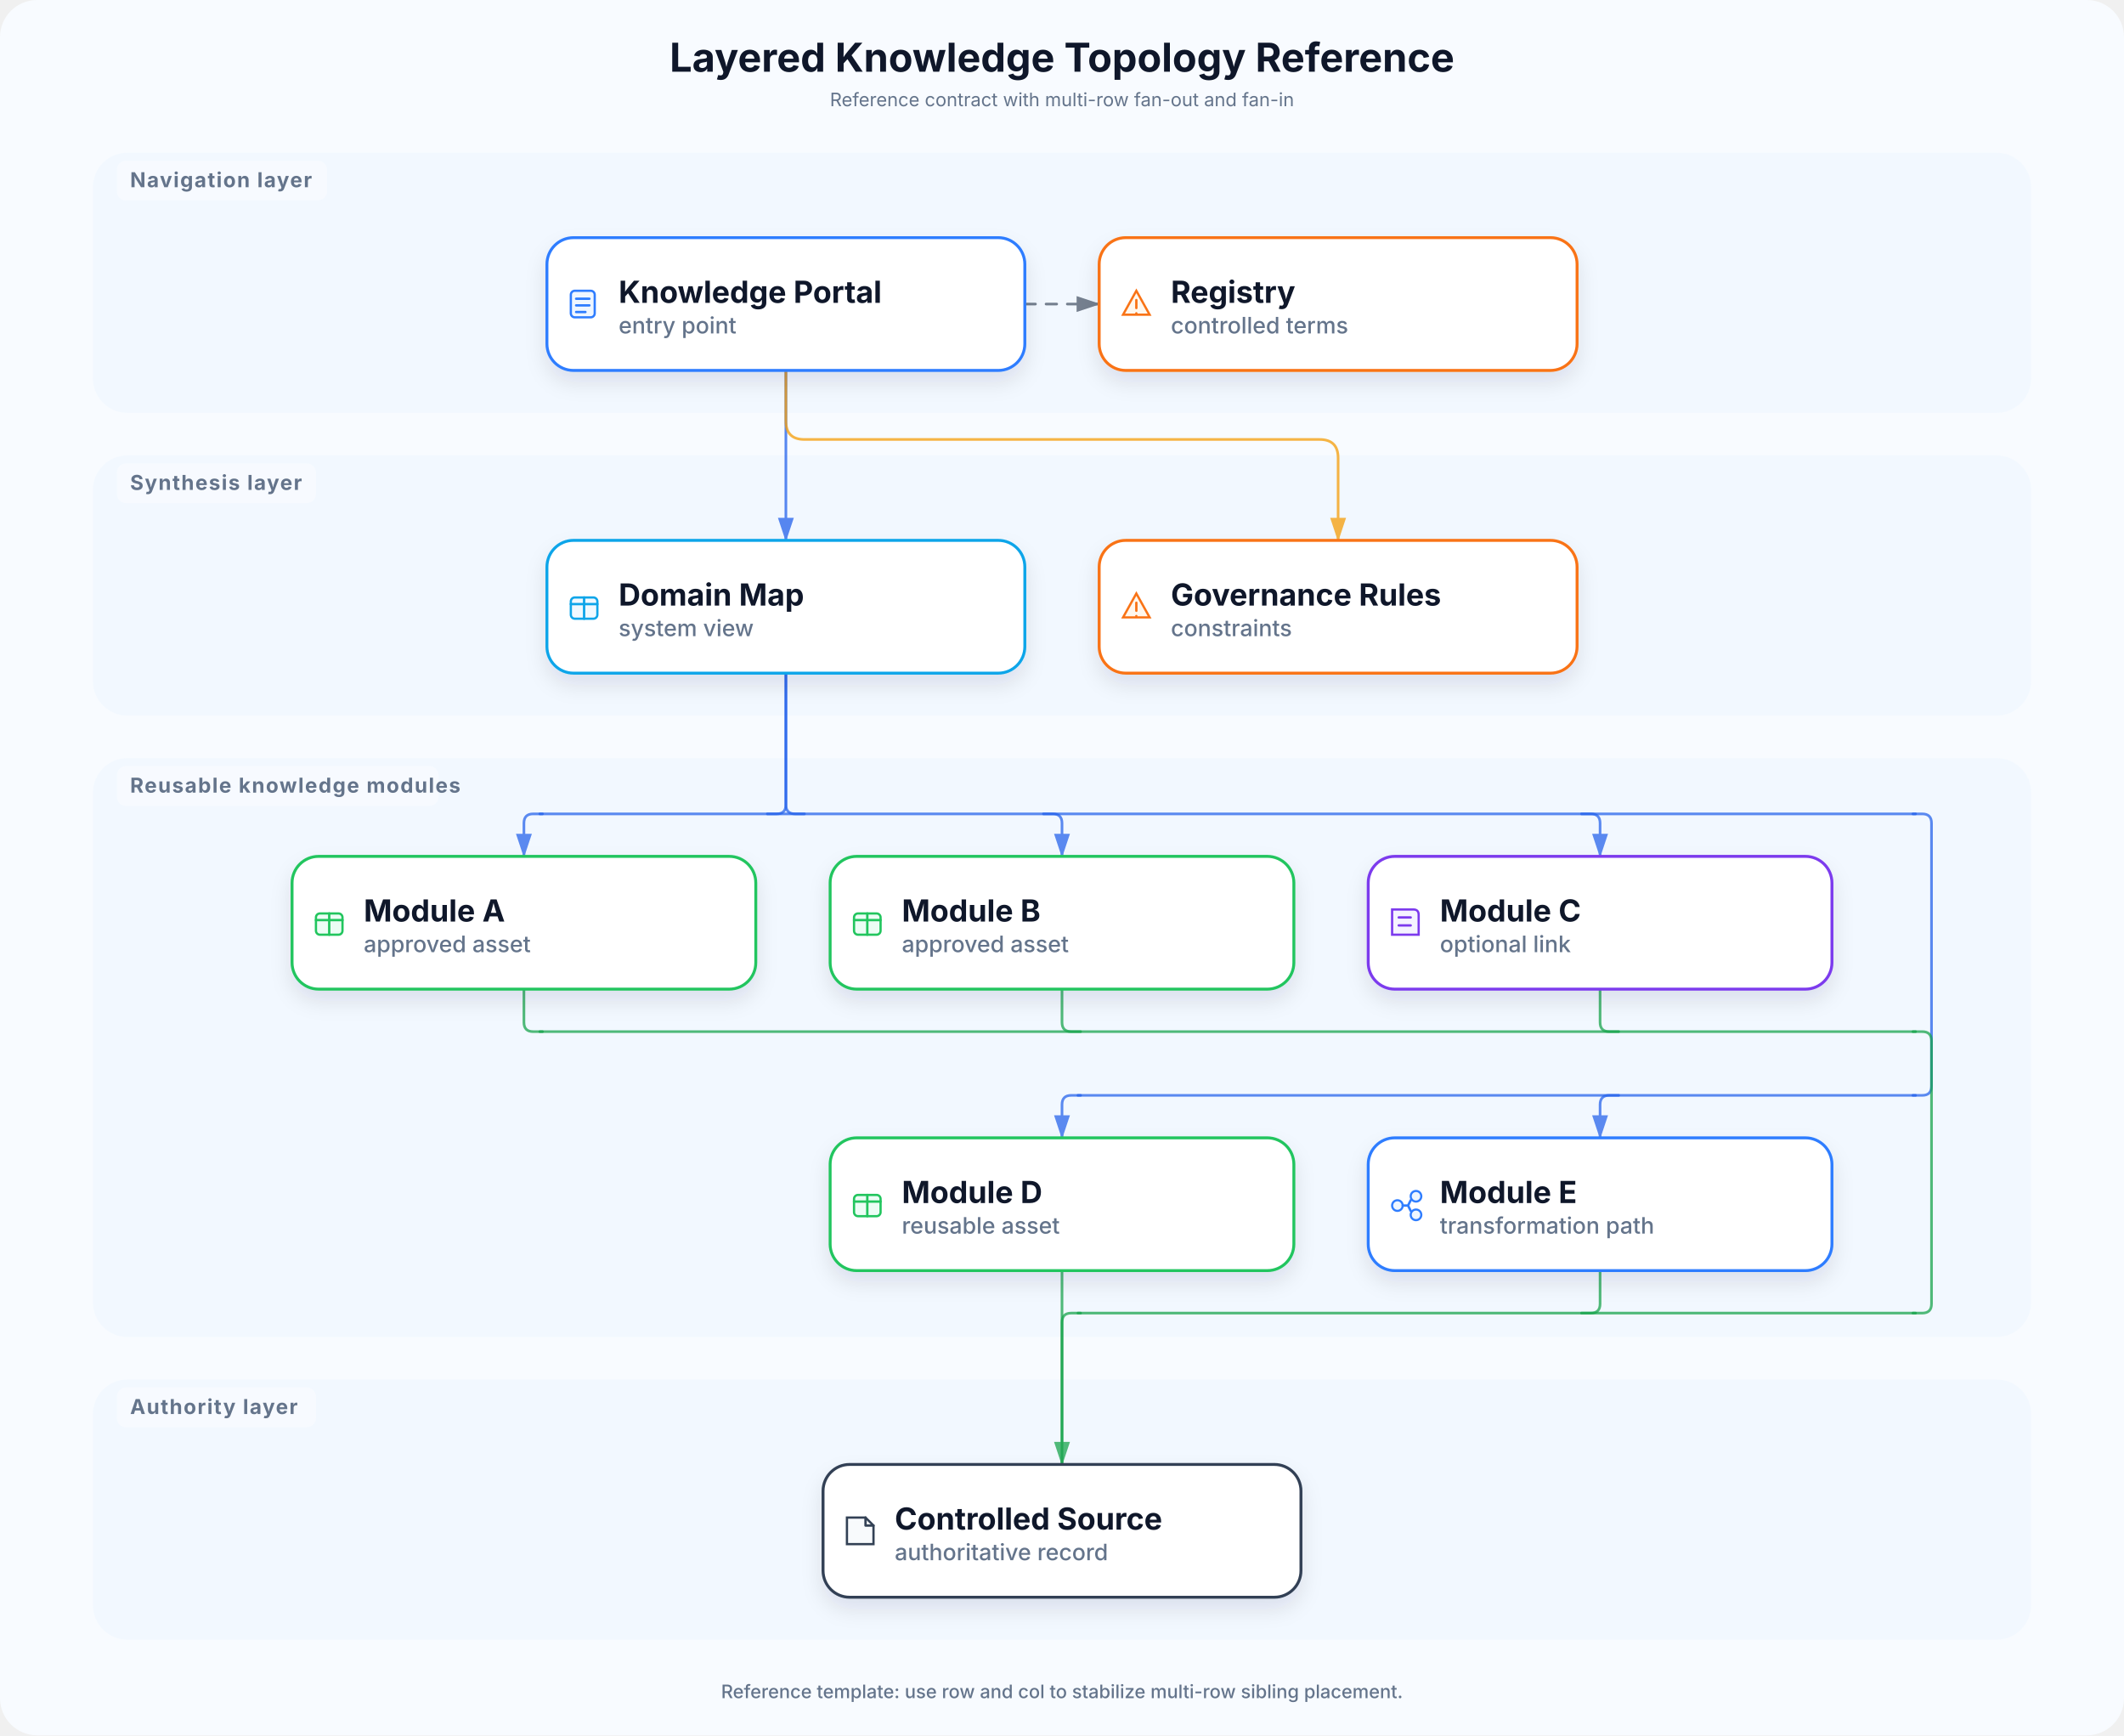
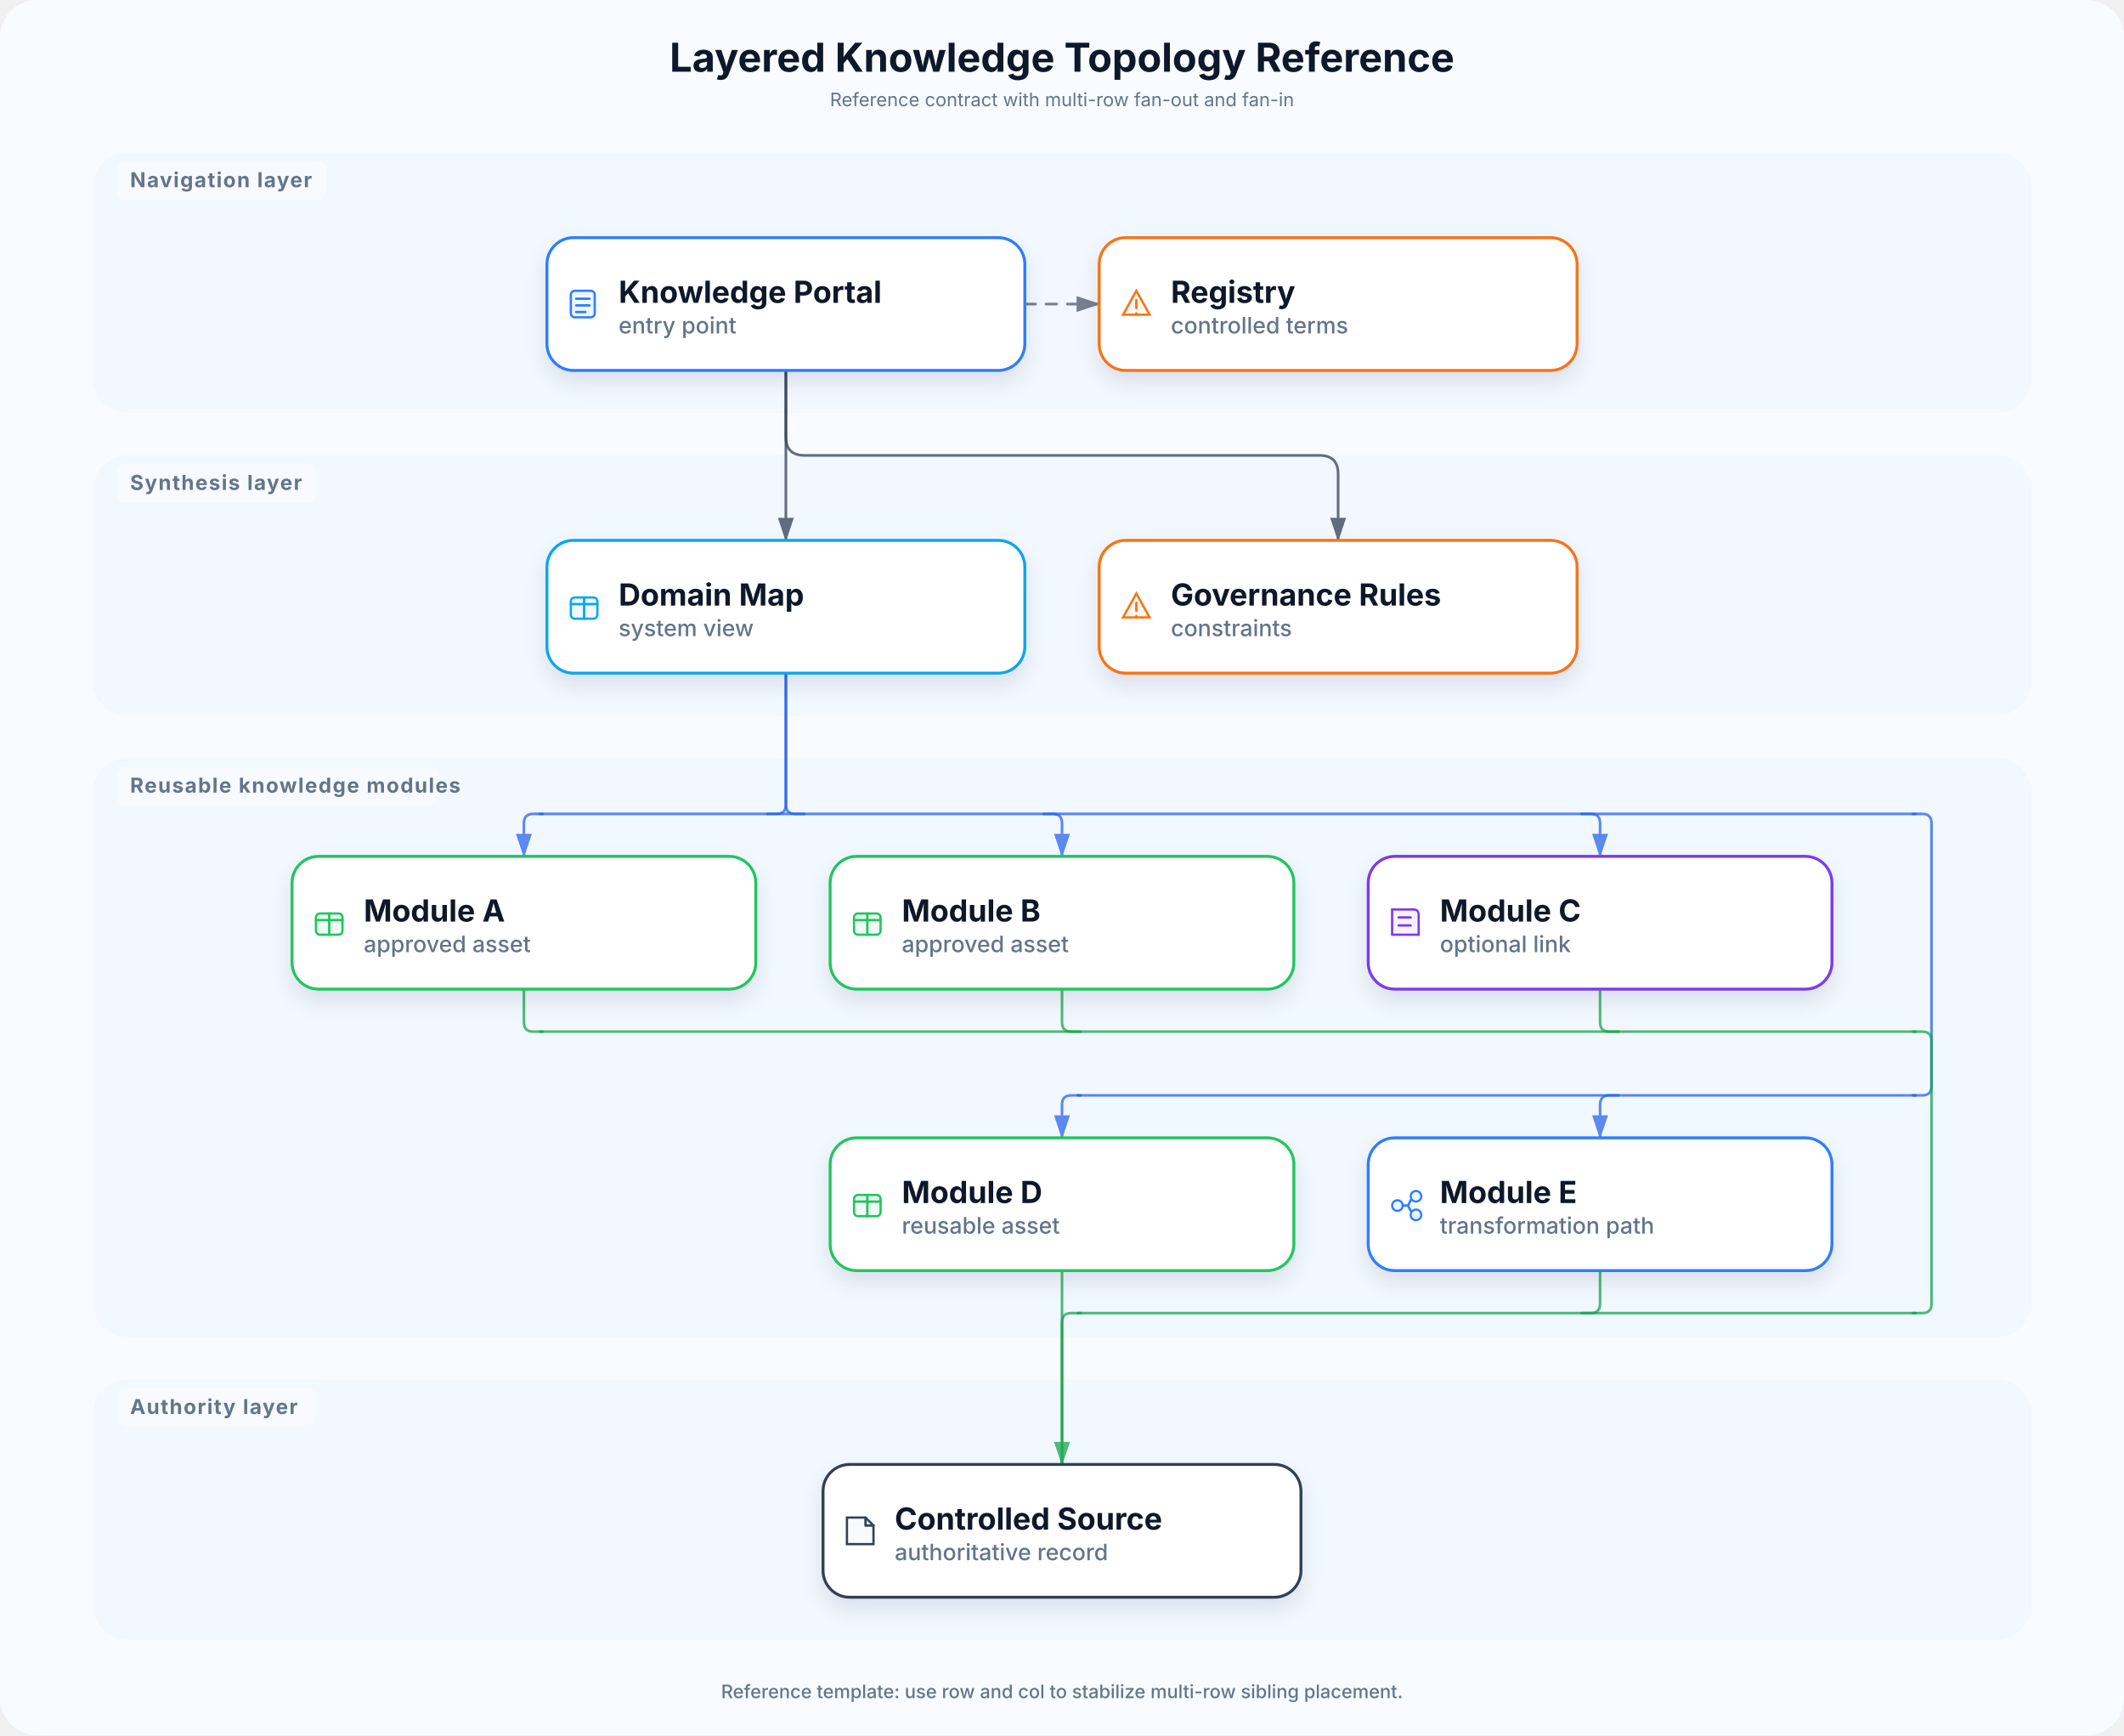
<svg xmlns="http://www.w3.org/2000/svg" width="1600" height="1307" viewBox="0 0 1600 1307" role="img" aria-label="Layered Knowledge Topology Reference" data-style="modern-tech" data-diagram-type="layered_knowledge_topology">
  <defs>
    <filter id="shadow" x="-20%" y="-30%" width="140%" height="170%">
      <feDropShadow dx="0" dy="8" stdDeviation="8" flood-color="#0F172A" flood-opacity="0.1" />
    </filter>
    <marker id="arrow" markerWidth="10" markerHeight="10" refX="8.5" refY="3" orient="auto" markerUnits="strokeWidth">
      <path d="M0,0 L0,6 L9,3 z" fill="context-stroke" />
    </marker>
    <marker id="arrow-fanout" markerWidth="10" markerHeight="10" refX="8.5" refY="3" orient="auto" markerUnits="strokeWidth">
      <path d="M0,0 L0,6 L9,3 z" fill="context-stroke" />
    </marker>
    <marker id="arrow-fanin" markerWidth="10" markerHeight="10" refX="8.5" refY="3" orient="auto" markerUnits="strokeWidth">
      <path d="M0,0 L0,6 L9,3 z" fill="context-stroke" />
    </marker>
    <style>
    [data-style="modern-tech"] .title{font:700 30px Inter,Segoe UI,Aptos,Arial,sans-serif;fill:#0F172A;letter-spacing:0;text-transform:none}
    [data-style="modern-tech"] .subtitle{font:400 14px Inter,Segoe UI,Aptos,Arial,sans-serif;fill:#64748B}
    [data-style="modern-tech"] .group-label{font:700 15.5px Inter,Segoe UI,Aptos,Arial,sans-serif;fill:#64748B;letter-spacing:.06em;text-transform:uppercase}
    [data-style="modern-tech"] .card-title{font:700 18px Inter,Segoe UI,Aptos,Arial,sans-serif;fill:#0F172A}
    [data-style="modern-tech"] .card-sub{font:500 13.5px Inter,Segoe UI,Aptos,Arial,sans-serif;fill:#64748B}
    [data-style="modern-tech"] .edge{fill:none;stroke:#334155;stroke-width:2;stroke-linecap:round;stroke-linejoin:round;opacity:0.76}
    [data-style="modern-tech"] .fanout{stroke:#2563EB;opacity:0.74}
    [data-style="modern-tech"] .fanin{stroke:#16A34A;opacity:0.74}
    [data-style="modern-tech"] .route-shared{marker-end:none}
    [data-style="modern-tech"] .edge-dashed{stroke-dasharray:8 8;opacity:0.66}
    [data-style="modern-tech"] .note{font:500 14px Inter,Segoe UI,Aptos,Arial,sans-serif;fill:#64748B}
    [data-style="modern-tech"] .mono{font-family:Inter,Segoe UI,Aptos,Arial,sans-serif}
    [data-style="modern-tech"] .table-header{font:700 15.5px Inter,Segoe UI,Aptos,Arial,sans-serif;fill:#0F172A;letter-spacing:.06em;text-transform:uppercase}
    [data-style="modern-tech"] .table-cell{font:500 17px Inter,Segoe UI,Aptos,Arial,sans-serif;fill:#0F172A}
    [data-style="modern-tech"] .table-cell-secondary{font:500 17px Inter,Segoe UI,Aptos,Arial,sans-serif;fill:#64748B}
    [data-style="modern-tech"] .info-panel-title{font:700 15.5px Inter,Segoe UI,Aptos,Arial,sans-serif;fill:#0F172A;letter-spacing:.06em;text-transform:uppercase}
    [data-style="modern-tech"] .info-panel-item{font:500 14px Inter,Segoe UI,Aptos,Arial,sans-serif;fill:#64748B}
    [data-style="modern-tech"] .tree-level-label{font:700 15.5px Inter,Segoe UI,Aptos,Arial,sans-serif;fill:#64748B;letter-spacing:.06em;text-transform:uppercase}
    [data-style="modern-tech"] .hub-label{font:700 15.5px Inter,Segoe UI,Aptos,Arial,sans-serif;fill:#64748B;letter-spacing:.06em;text-transform:uppercase}
    [data-style="modern-tech"] .icon-line{fill:none;stroke-width:1.8;stroke-linecap:round;stroke-linejoin:round}
  </style>
  </defs>
  <rect x="0" y="0" width="1600" height="1307" rx="28" fill="#F8FBFF" />
  <text x="800.0" y="54" text-anchor="middle" class="title">Layered Knowledge Topology Reference</text>
  <text x="800.0" y="80.0" text-anchor="middle" class="subtitle">Reference contract with multi-row fan-out and fan-in</text>
  <rect x="70" y="115" width="1460" height="196" class="group-panel" rx="26" fill="#EEF6FF" fill-opacity="0.58" />
  <rect x="70" y="343" width="1460" height="196" class="group-panel" rx="26" fill="#EEF6FF" fill-opacity="0.58" />
  <rect x="70" y="571" width="1460" height="436" class="group-panel" rx="26" fill="#EEF6FF" fill-opacity="0.58" />
  <rect x="70" y="1039" width="1460" height="196" class="group-panel" rx="26" fill="#EEF6FF" fill-opacity="0.58" />
  <path d="M 592.0 507.0 L 592.0 606.0 Q 592.0 613.0 585.0 613.0 L 578.0 613.0" class="edge fanout route-shared branch" />
  <path d="M 592.0 507.0 L 592.0 606.0 Q 592.0 613.0 599.0 613.0 L 606.0 613.0" class="edge fanout route-shared branch" />
  <path d="M 1441.0 613.0 L 1448.0 613.0 Q 1455.0 613.0 1455.0 620.0 L 1455.0 818.0 Q 1455.0 825.0 1448.0 825.0 L 1441.0 825.0" class="edge fanout route-shared trunk" />
  <path d="M 406.67 613.0 L 1443.0 613.0" class="edge fanout route-shared bus" />
  <path d="M 408.67 613.0 L 401.67 613.0 Q 394.67 613.0 394.67 620.0 L 394.67 645.0" class="edge fanout terminal" marker-end="url(#arrow-fanout)" />
  <path d="M 786.0 613.0 L 793.0 613.0 Q 800.0 613.0 800.0 620.0 L 800.0 645.0" class="edge fanout terminal" marker-end="url(#arrow-fanout)" />
  <path d="M 1191.33 613.0 L 1198.33 613.0 Q 1205.33 613.0 1205.33 620.0 L 1205.33 645.0" class="edge fanout terminal" marker-end="url(#arrow-fanout)" />
  <path d="M 812.0 825.0 L 1443.0 825.0" class="edge fanout route-shared bus" />
  <path d="M 814.0 825.0 L 807.0 825.0 Q 800.0 825.0 800.0 832.0 L 800.0 857.0" class="edge fanout terminal" marker-end="url(#arrow-fanout)" />
  <path d="M 1219.33 825.0 L 1212.33 825.0 Q 1205.33 825.0 1205.33 832.0 L 1205.33 857.0" class="edge fanout terminal" marker-end="url(#arrow-fanout)" />
  <path d="M 1441.0 777.0 L 1448.0 777.0 Q 1455.0 777.0 1455.0 784.0 L 1455.0 982.0 Q 1455.0 989.0 1448.0 989.0 L 1441.0 989.0" class="edge fanin route-shared trunk" />
  <path d="M 394.67 745.0 L 394.67 770.0 Q 394.67 777.0 401.67 777.0 L 408.67 777.0" class="edge fanin route-shared branch" />
  <path d="M 800.0 745.0 L 800.0 770.0 Q 800.0 777.0 807.0 777.0 L 814.0 777.0" class="edge fanin route-shared branch" />
  <path d="M 1205.33 745.0 L 1205.33 770.0 Q 1205.33 777.0 1212.33 777.0 L 1219.33 777.0" class="edge fanin route-shared branch" />
  <path d="M 406.67 777.0 L 1443.0 777.0" class="edge fanin route-shared bus" />
  <path d="M 1205.33 957.0 L 1205.33 982.0 Q 1205.33 989.0 1198.33 989.0 L 1191.33 989.0" class="edge fanin route-shared branch" />
  <path d="M 812.0 989.0 L 1443.0 989.0" class="edge fanin route-shared bus" />
  <path d="M 814.0 989.0 L 807.0 989.0 Q 800.0 989.0 800.0 996.0 L 800.0 1103.0" class="edge fanin route-shared merge" />
  <path d="M 800.0 957.0 L 800.0 1103.0" class="edge fanin terminal" marker-end="url(#arrow-fanin)" />
  <path d="M 772.0 229.0 L 828.0 229.0" class="edge edge-dashed" marker-end="url(#arrow)" />
-   <path d="M 592.0 279 L 592.0 407" class="edge direct-link" marker-end="url(#arrow)" style="stroke:#2563EB" data-route-color="#2563EB" data-direct-corridor="down:279:407" data-direct-lane="0" data-lane-shift="0.0" />
-   <path d="M 592.0 279 L 592.0 317.0 Q 592.0 331.0 606.0 331.0 L 994.0 331.0 Q 1008.0 331.0 1008.0 345.0 L 1008.0 407" class="edge direct-link" marker-end="url(#arrow)" style="stroke:#F59E0B" data-route-color="#F59E0B" data-direct-corridor="down:279:407" data-direct-lane="1" data-lane-shift="-12.0" />
+   <path d="M 592.0 279 L 592.0 407" class="edge" marker-end="url(#arrow)" />
+   <path d="M 592.0 279 L 592.0 329.0 Q 592.0 343.0 606.0 343.0 L 994.0 343.0 Q 1008.0 343.0 1008.0 357.0 L 1008.0 407" class="edge" marker-end="url(#arrow)" />
  <g class="group-label-wrap">
    <rect x="88" y="121" width="158.4" height="30" rx="7" fill="#F8FBFF" fill-opacity="0.78" />
    <text x="98" y="141" class="group-label">Navigation layer</text>
  </g>
  <g class="group-label-wrap">
    <rect x="88" y="349" width="150.0" height="30" rx="7" fill="#F8FBFF" fill-opacity="0.78" />
    <text x="98" y="369" class="group-label">Synthesis layer</text>
  </g>
  <g class="group-label-wrap">
    <rect x="88" y="577" width="242.4" height="30" rx="7" fill="#F8FBFF" fill-opacity="0.78" />
    <text x="98" y="597" class="group-label">Reusable knowledge modules</text>
  </g>
  <g class="group-label-wrap">
    <rect x="88" y="1045" width="150.0" height="30" rx="7" fill="#F8FBFF" fill-opacity="0.78" />
    <text x="98" y="1065" class="group-label">Authority layer</text>
  </g>
  <g id="node-portal" class="card node-card">
    <rect x="412.0" y="179" width="360" height="100" rx="20" fill="#FFFFFF" stroke="#2F7DFF" stroke-width="2.2" filter="url(#shadow)" />
    <rect x="430.0" y="219.0" width="18" height="20" rx="3" fill="#EFF6FF" stroke="#2F7DFF" stroke-width="1.7" />
    <path d="M434.0,225.0 H444.0 M434.0,230.0 H444.0 M434.0,235.0 H441.0" class="icon-line" stroke="#2F7DFF" />
    <text x="466.0" y="228.099" text-anchor="start" class="card-title" style="font-size:22.9px">Knowledge Portal</text>
    <text x="466.0" y="251.128" text-anchor="start" class="card-sub" style="font-size:17.1px">entry point</text>
  </g>
  <g id="node-registry" class="card node-card">
    <rect x="828.0" y="179" width="360" height="100" rx="20" fill="#FFFFFF" stroke="#F97316" stroke-width="2.2" filter="url(#shadow)" />
    <path d="M856.0,219.0 L866.0,237.0 H846.0 Z" fill="#FFF7ED" stroke="#F97316" stroke-width="1.7" />
    <path d="M856.0,226.0 V232.0 M856.0,236.0 V236.0" class="icon-line" stroke="#F97316" />
    <text x="882.0" y="228.099" text-anchor="start" class="card-title" style="font-size:22.9px">Registry</text>
    <text x="882.0" y="251.128" text-anchor="start" class="card-sub" style="font-size:17.1px">controlled terms</text>
  </g>
  <g id="node-domain_map" class="card node-card">
    <rect x="412.0" y="407" width="360" height="100" rx="20" fill="#FFFFFF" stroke="#0EA5E9" stroke-width="2.2" filter="url(#shadow)" />
    <rect x="430.0" y="450.0" width="20" height="16" rx="3" fill="#F0F9FF" stroke="#0EA5E9" stroke-width="1.7" />
    <path d="M430.0,455.0 H450.0 M440.0,450.0 V466.0" class="icon-line" stroke="#0EA5E9" />
    <text x="466.0" y="456.099" text-anchor="start" class="card-title" style="font-size:22.9px">Domain Map</text>
    <text x="466.0" y="479.128" text-anchor="start" class="card-sub" style="font-size:17.1px">system view</text>
  </g>
  <g id="node-rules" class="card node-card">
    <rect x="828.0" y="407" width="360" height="100" rx="20" fill="#FFFFFF" stroke="#F97316" stroke-width="2.2" filter="url(#shadow)" />
    <path d="M856.0,447.0 L866.0,465.0 H846.0 Z" fill="#FFF7ED" stroke="#F97316" stroke-width="1.7" />
    <path d="M856.0,454.0 V460.0 M856.0,464.0 V464.0" class="icon-line" stroke="#F97316" />
    <text x="882.0" y="456.099" text-anchor="start" class="card-title" style="font-size:22.9px">Governance Rules</text>
    <text x="882.0" y="479.128" text-anchor="start" class="card-sub" style="font-size:17.1px">constraints</text>
  </g>
  <g id="node-module_a" class="card node-card">
    <rect x="220.0" y="645" width="349.333" height="100" rx="20" fill="#FFFFFF" stroke="#22C55E" stroke-width="2.2" filter="url(#shadow)" />
    <rect x="238.0" y="688.0" width="20" height="16" rx="3" fill="#ECFDF5" stroke="#22C55E" stroke-width="1.7" />
    <path d="M238.0,693.0 H258.0 M248.0,688.0 V704.0" class="icon-line" stroke="#22C55E" />
    <text x="274.0" y="694.099" text-anchor="start" class="card-title" style="font-size:22.9px">Module A</text>
    <text x="274.0" y="717.128" text-anchor="start" class="card-sub" style="font-size:17.1px">approved asset</text>
  </g>
  <g id="node-module_b" class="card node-card">
    <rect x="625.333" y="645" width="349.333" height="100" rx="20" fill="#FFFFFF" stroke="#22C55E" stroke-width="2.2" filter="url(#shadow)" />
    <rect x="643.333" y="688.0" width="20" height="16" rx="3" fill="#ECFDF5" stroke="#22C55E" stroke-width="1.7" />
    <path d="M643.333,693.0 H663.333 M653.333,688.0 V704.0" class="icon-line" stroke="#22C55E" />
    <text x="679.333" y="694.099" text-anchor="start" class="card-title" style="font-size:22.9px">Module B</text>
    <text x="679.333" y="717.128" text-anchor="start" class="card-sub" style="font-size:17.1px">approved asset</text>
  </g>
  <g id="node-module_c" class="card node-card">
    <rect x="1030.667" y="645" width="349.333" height="100" rx="20" fill="#FFFFFF" stroke="#7C3AED" stroke-width="2.2" filter="url(#shadow)" />
    <path d="M1048.667,685.0 H1064.667 Q1068.667,685.0 1068.667,689.0 V704.0 H1048.667 Z" fill="#F5F3FF" stroke="#7C3AED" stroke-width="1.7" />
    <path d="M1053.667,691.0 H1062.667 M1053.667,697.0 H1062.667" class="icon-line" stroke="#7C3AED" />
    <text x="1084.667" y="694.099" text-anchor="start" class="card-title" style="font-size:22.9px">Module C</text>
    <text x="1084.667" y="717.128" text-anchor="start" class="card-sub" style="font-size:17.1px">optional link</text>
  </g>
  <g id="node-module_d" class="card node-card">
    <rect x="625.333" y="857" width="349.333" height="100" rx="20" fill="#FFFFFF" stroke="#22C55E" stroke-width="2.2" filter="url(#shadow)" />
    <rect x="643.333" y="900.0" width="20" height="16" rx="3" fill="#ECFDF5" stroke="#22C55E" stroke-width="1.7" />
    <path d="M643.333,905.0 H663.333 M653.333,900.0 V916.0" class="icon-line" stroke="#22C55E" />
    <text x="679.333" y="906.099" text-anchor="start" class="card-title" style="font-size:22.9px">Module D</text>
    <text x="679.333" y="929.128" text-anchor="start" class="card-sub" style="font-size:17.1px">reusable asset</text>
  </g>
  <g id="node-module_e" class="card node-card">
    <rect x="1030.667" y="857" width="349.333" height="100" rx="20" fill="#FFFFFF" stroke="#2F7DFF" stroke-width="2.2" filter="url(#shadow)" />
    <circle cx="1052.667" cy="908.0" r="4" fill="#EFF6FF" stroke="#2F7DFF" stroke-width="1.6" />
    <circle cx="1066.667" cy="901.0" r="4" fill="#EFF6FF" stroke="#2F7DFF" stroke-width="1.6" />
    <circle cx="1066.667" cy="915.0" r="4" fill="#EFF6FF" stroke="#2F7DFF" stroke-width="1.6" />
    <path d="M1056.667,908.0 H1060.667 M1062.667,904.0 L1060.667,908.0 L1062.667,912.0" class="icon-line" stroke="#2F7DFF" />
    <text x="1084.667" y="906.099" text-anchor="start" class="card-title" style="font-size:22.9px">Module E</text>
    <text x="1084.667" y="929.128" text-anchor="start" class="card-sub" style="font-size:17.1px">transformation path</text>
  </g>
  <g id="node-source_doc" class="card node-card">
    <rect x="620.0" y="1103" width="360" height="100" rx="20" fill="#FFFFFF" stroke="#334155" stroke-width="2.2" filter="url(#shadow)" />
    <path d="M638.0,1143.0 H652.0 L658.0,1149.0 V1163.0 H638.0 Z" fill="#F8FAFC" stroke="#334155" stroke-width="1.7" />
    <path d="M652.0,1143.0 V1149.0 H658.0" class="icon-line" stroke="#334155" />
    <text x="674.0" y="1152.099" text-anchor="start" class="card-title" style="font-size:22.9px">Controlled Source</text>
    <text x="674.0" y="1175.128" text-anchor="start" class="card-sub" style="font-size:17.1px">authoritative record</text>
  </g>
  <text x="800.0" y="1279" text-anchor="middle" class="note">Reference template: use row and col to stabilize multi-row sibling placement.</text>
</svg>
